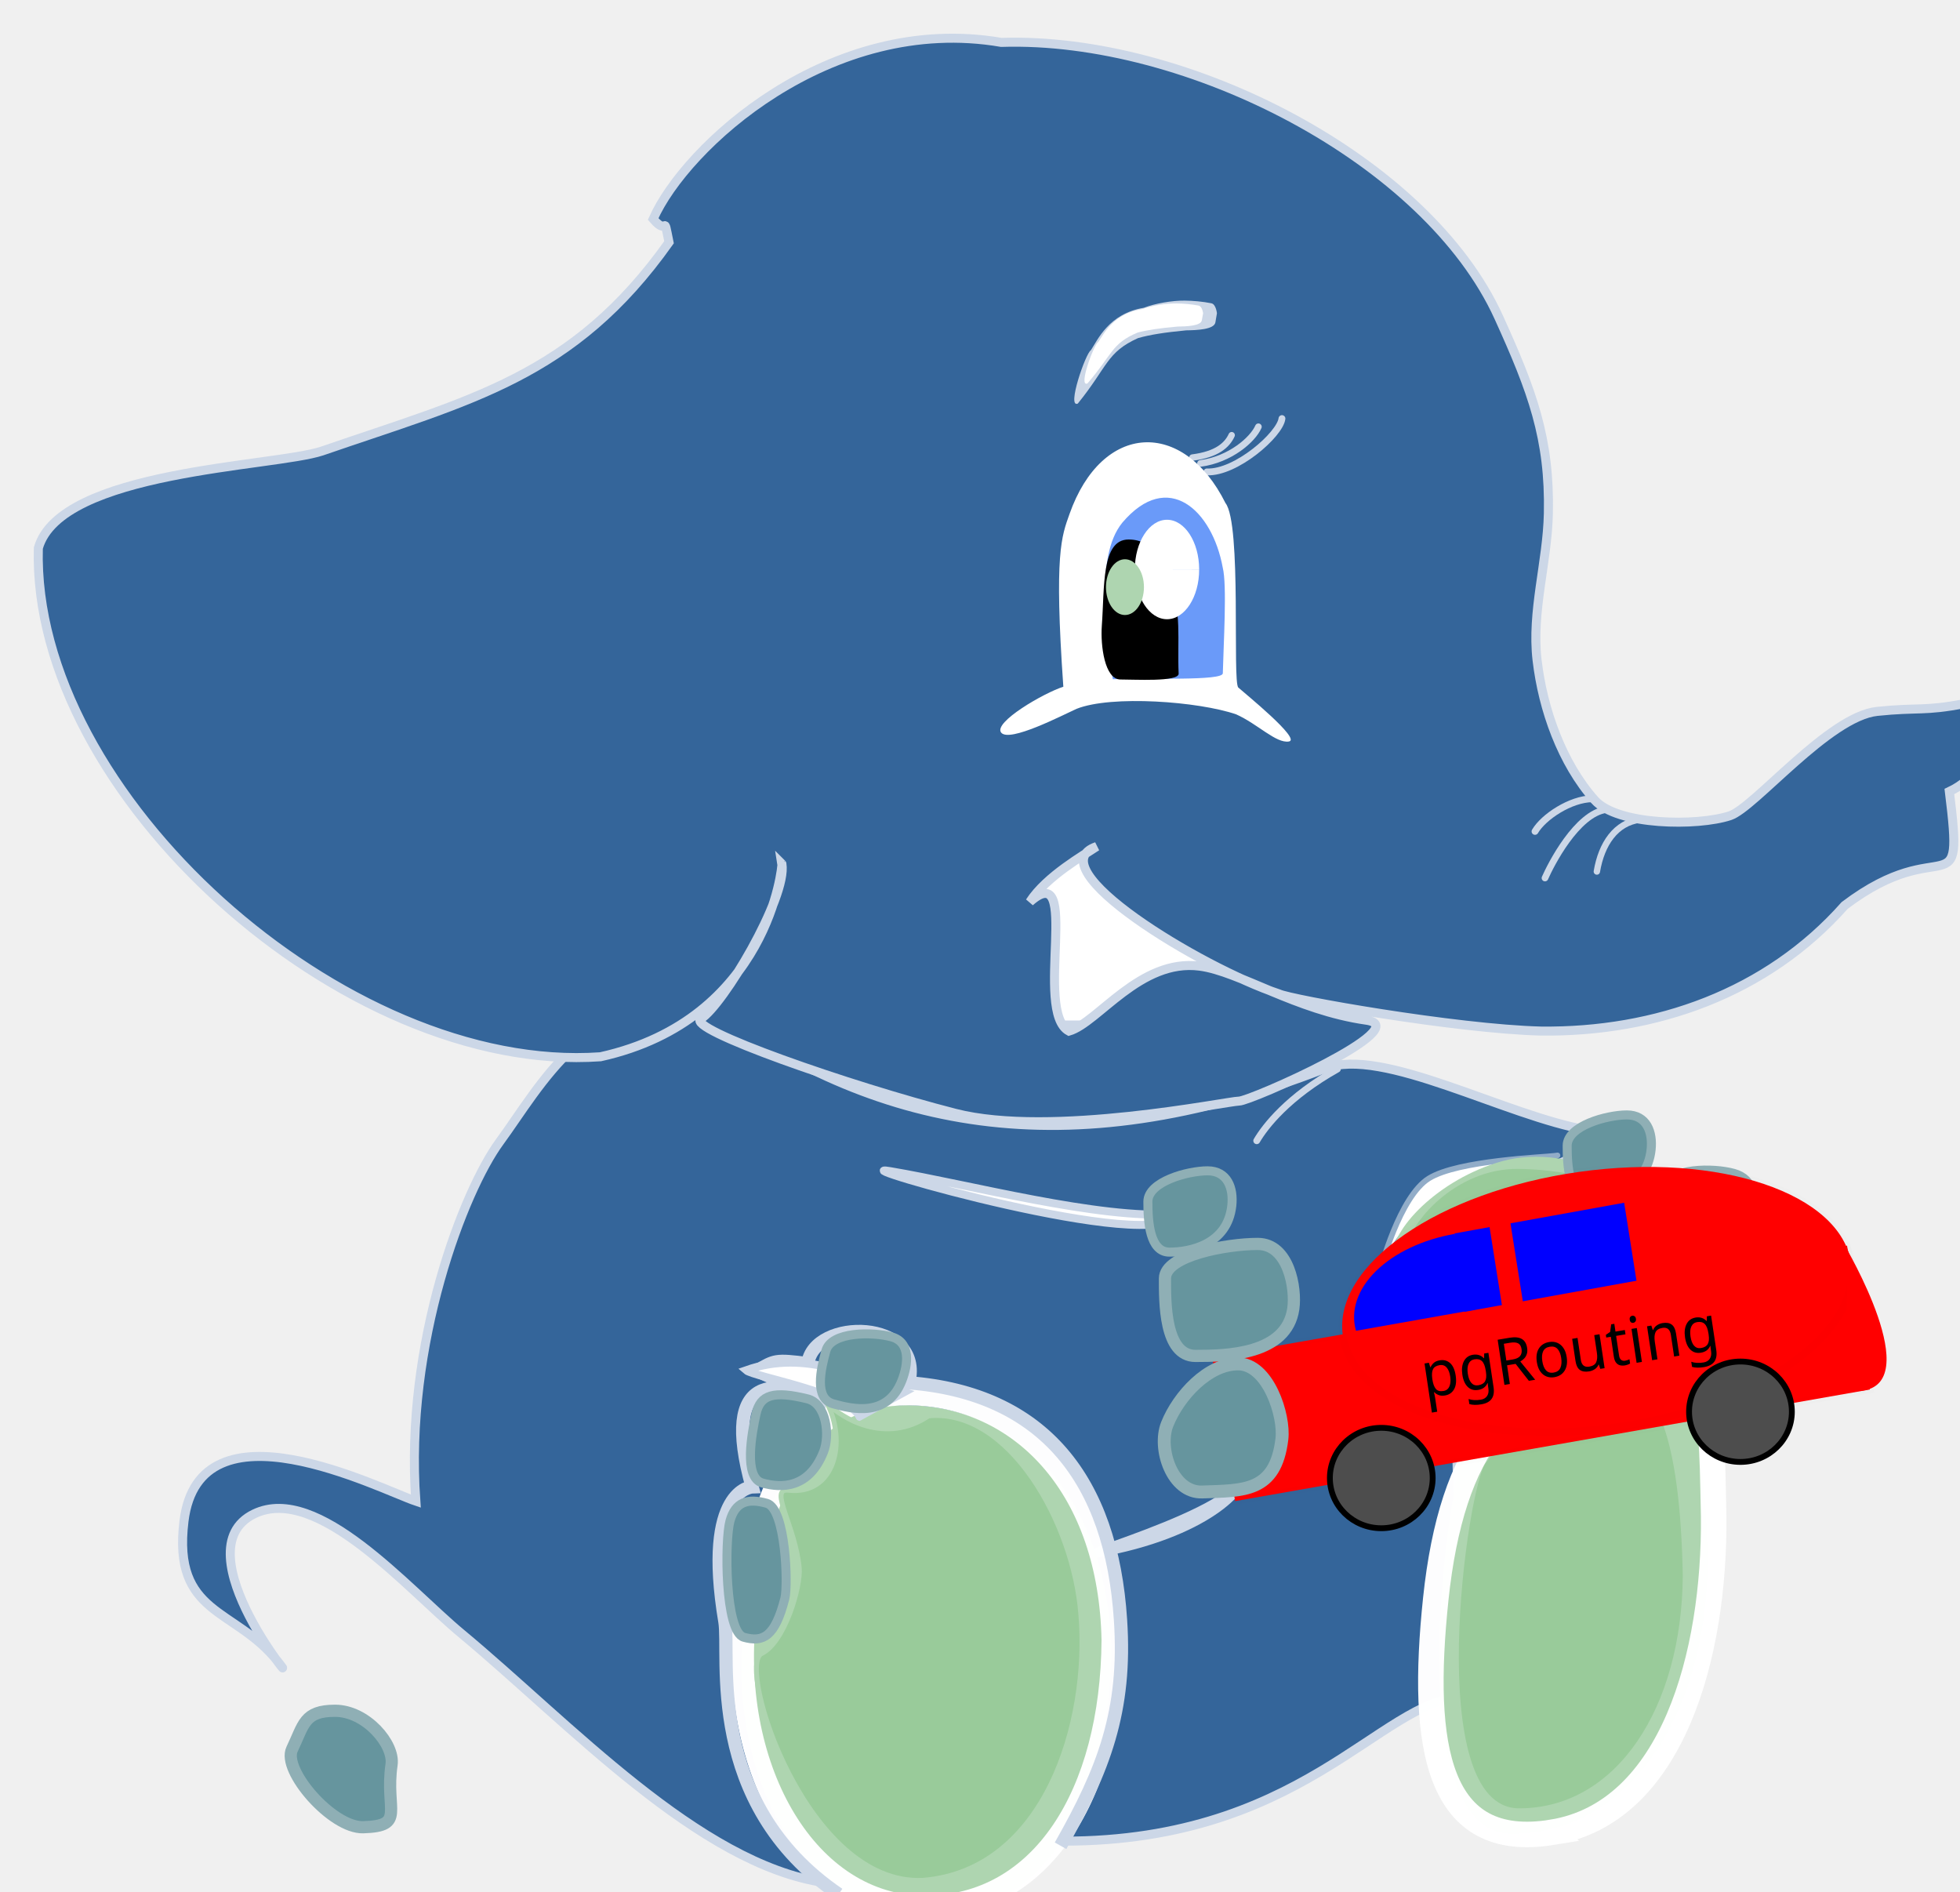
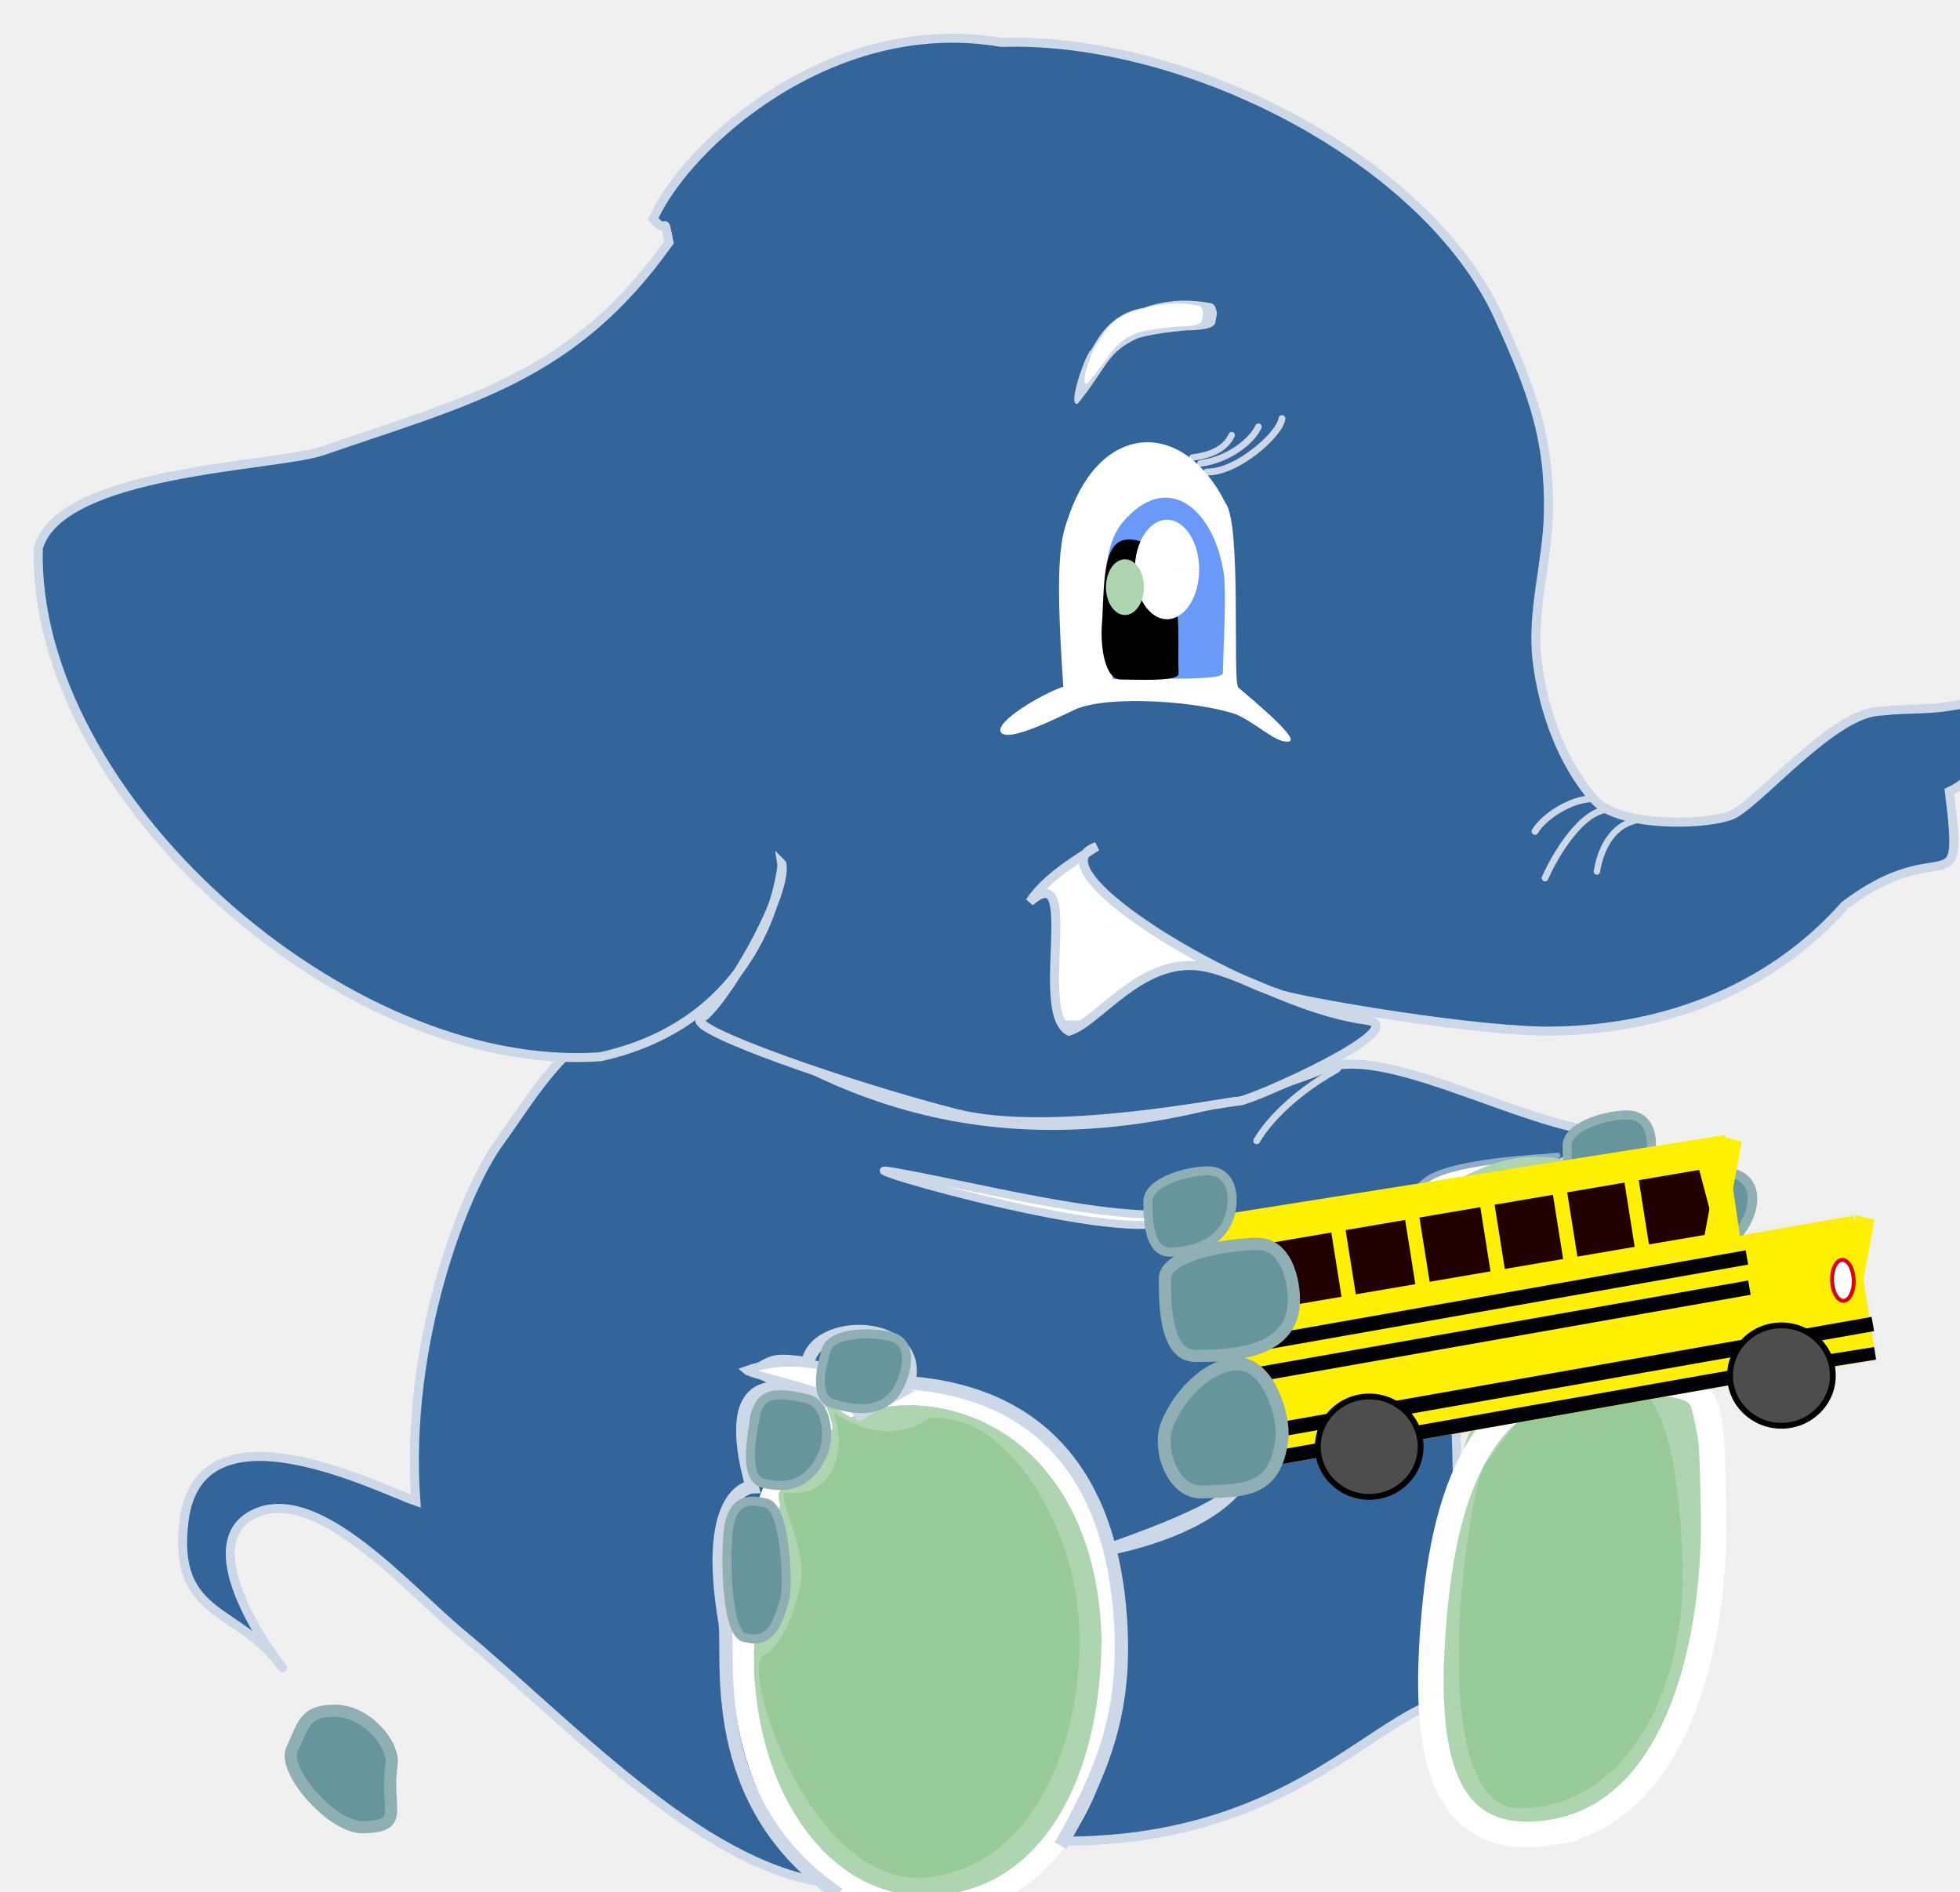
<svg xmlns="http://www.w3.org/2000/svg" width="738.499" height="712.609" id="svg2" version="1.1">
  <defs id="defs4">
    </defs>
  <g id="layer1" style="display:inline" transform="translate(-3.792174,-249.7327)">
+     <path style="display:inline;fill:#66959e;fill-opacity:1;stroke:#8fafb5;stroke-width:3.627;stroke-miterlimit:4;stroke-opacity:1" d="m 662.691,707.952 c -5.872,14.81 -21.423,13.504 -29.139,11.373 -7.717,-2.132 -5.097,-14.169 -2.965,-21.885 2.132,-7.717 18.717,-7.676 26.433,-5.545 7.717,2.132 8.262,9.523 5.671,16.057 z" id="path3771-5" />
    <rect style="fill:#fefdff;fill-opacity:1;stroke:#ccd7e7;stroke-width:0.1;stroke-linecap:round;stroke-miterlimit:4;stroke-opacity:1;stroke-dasharray:none;stroke-dashoffset:0" id="rect3040" width="113.492" height="87.302" x="398.924" y="444.338" />
    <rect style="fill:#ffffff;fill-opacity:1;stroke:#ccd7e7;stroke-width:9.595;stroke-linecap:round;stroke-miterlimit:4;stroke-opacity:1;stroke-dasharray:none;stroke-dashoffset:0" id="rect3048" width="103.544" height="92.645" x="356.047" y="296.615" transform="translate(3.792174,249.7327)" />
    <path style="display:inline;fill:#34659a;fill-opacity:1;stroke:#ccd7e7;stroke-width:3.4;stroke-linecap:butt;stroke-linejoin:miter;stroke-miterlimit:4;stroke-dasharray:none;stroke-opacity:1" d="M 314.497,959.017 C 266.854,951.941 218.41,899.015 177.639,865.159 157.336,848.309 123.468,808.674 99.653,820.033 71.031,833.683 120.152,890.507 108.453,875.68 92.413,855.351 68.758,858.492 73.113,822.836 c 5.769,-47.23 73.711,-12.172 87.356,-7.558 -4.328,-59.705 18.249,-117.149 31.546,-135.311 15.932,-21.761 32.642,-55.433 76.78,-52.353 64.159,47.231 136,62.87 234.176,24.667 21.681,-8.437 68.108,17.949 99.209,23.247 29.185,4.971 -79.921,29.793 -61.947,53.317 17.528,22.94 9.606,90.119 15.467,118.387 3.754,18.109 -2.835,23.542 -0.685,41.911 -31.156,0.645 -60.934,56.126 -155.16,54.177 -50.356,-50.637 -83.697,-10.602 -85.36,15.696 z" id="path3034-2" />
    <path style="fill:#ffffff;fill-opacity:1;stroke:#91acc8;stroke-width:2.097;stroke-miterlimit:4;stroke-dasharray:none;stroke-opacity:1" d="m 589.94,685.126 c 4.735,-0.639 -15.214,1.429 -31.726,9.268 -28.826,13.686 -35.324,38.475 -34.825,35.855 0.499,-2.619 7.789,-29.741 18.781,-36.566 10.992,-6.826 43.035,-7.918 47.77,-8.557 z" id="path4002" />
    <path style="fill:#34659a;fill-opacity:1;stroke:#ccd7e7;stroke-width:3.4;stroke-linecap:butt;stroke-linejoin:miter;stroke-miterlimit:4;stroke-dasharray:none;stroke-opacity:1" d="m 298.405,575.196 c 0.256,0.171 -4.858,58.615 -68.37,72.669 -96.419,6.813 -214.373,-98.98 -211.798,-191.64 8.255,-29.304 88.636,-30.56 106.824,-36.545 56.015,-19.368 94.7,-27.777 130.806,-78.67 -2.389,-11.862 -0.112,-1.858 -5.974,-8.777 12.074,-27.267 66.589,-77.636 131.178,-66.528 70.147,-2.253 160.489,44.204 187.427,103.559 12.58,27.718 19.284,45.6 18.697,73.868 -0.384,18.49 -6.404,36.95 -4.255,55.319 2.163,18.49 9.339,38.8 21.711,52.71 8.543,9.605 38.759,9.919 50.964,5.887 9.266,-3.061 37.181,-37.398 55.451,-39.303 15.535,-1.62 17.692,0.035 33.023,-2.946 12.256,-2.383 14.149,23.76 -5.804,33.135 5.622,45.571 -1.76,14.406 -39.443,42.918 -29.365,33.184 -71.373,47.825 -114.439,47.329 -32.288,-0.827 -94.512,-11.902 -98.768,-14.03 -29.43,-9.776 -91.61,-47.715 -68.654,-55.488 -4.418,3.017 -18.888,11.111 -25.161,20.852 19.665,-17.383 1.255,41.445 14.741,48.695 10.917,-3.176 26.768,-27.424 49.258,-24.488 15.028,1.962 36.228,16.605 62.828,20.368 19.032,2.693 -43.729,30.473 -47.985,30.473 -4.255,0 -70.895,13.831 -106.905,4.609 -39.89,-10.215 -102.027,-31.898 -95.854,-35.64 8.135,-4.932 32.625,-45.724 30.501,-58.337 z" id="path3034" />
    <path d="m 409.89,401.783 c -4.282,1.849 2.998,-19.077 4.924,-20.105 2.566,-3.893 6.766,-13.79 19.957,-15.992 4.397,-1.686 10.751,-2.744 15.384,-2.698 3.329,0.033 6.765,0.351 10.065,1.006 1.757,0.349 2.096,3.77 2.096,3.77 l -0.582,3.431 c -0.46,2.712 -7.13,2.945 -11.025,2.994 -8.272,0.799 -13.623,1.646 -18.087,2.91 -11.904,5.343 -11.355,10.629 -22.733,24.685 z" id="path3046-7" style="display:inline;fill:#ccd7e7;fill-opacity:1;stroke-width:0.1;stroke-miterlimit:4;stroke-dasharray:none" />
    <g id="g3959" transform="translate(-27.73078,54.85372)">
      <g id="g3909">
        <path style="fill:none;stroke:#ccd7e7;stroke-width:2.407;stroke-linecap:round;stroke-linejoin:miter;stroke-miterlimit:4;stroke-dasharray:none;stroke-dashoffset:0;stroke-opacity:1" d="m 480.793,367.257 c 9.222,-1.178 13.073,-4.647 14.808,-8.429" id="path3882" />
        <path style="display:inline;fill:none;stroke:#ccd7e7;stroke-width:2.502;stroke-linecap:round;stroke-linejoin:miter;stroke-miterlimit:4;stroke-dasharray:none;stroke-dashoffset:0;stroke-opacity:1" d="m 483.851,369.469 c 11.205,-1.508 19.71,-8.969 21.818,-13.809" id="path3882-5" />
        <path style="display:inline;fill:none;stroke:#ccd7e7;stroke-width:2.57;stroke-linecap:round;stroke-linejoin:miter;stroke-miterlimit:4;stroke-dasharray:none;stroke-dashoffset:0;stroke-opacity:1" d="m 486.274,372.667 c 10.979,0.466 27.586,-14.157 28.274,-20.097" id="path3882-3" />
      </g>
    </g>
    <g id="g3104" transform="translate(-644.9404,75.38559)">
      <path d="m 1058.447,318.835 c -3.561,1.437 2.493,-14.831 4.094,-15.63 2.133,-3.027 5.627,-10.72 16.595,-12.433 3.656,-1.311 8.94,-2.133 12.793,-2.097 2.768,0.026 5.625,0.273 8.37,0.782 1.461,0.271 1.743,2.931 1.743,2.931 l -0.484,2.667 c -0.383,2.108 -5.929,2.289 -9.168,2.327 -6.879,0.621 -11.328,1.279 -15.04,2.262 -9.898,4.154 -9.442,8.263 -18.903,19.191 z" id="path3046" style="fill:#ffffff;fill-opacity:1;stroke-width:0.1;stroke-miterlimit:4;stroke-dasharray:none" />
      <path id="path2985" d="m 1025.964,450.358 c -3.104,-3.837 16.136,-14.986 23.416,-17.284 -3.523,-50.323 -0.616,-56.728 2.307,-65.019 12.277,-34.823 42.975,-35.903 58.785,-4.182 6.167,7.826 2.549,67.433 4.839,69.502 2.29,2.07 23.906,19.567 19.049,20.327 -4.857,0.76 -11.707,-6.592 -19.875,-10.236 -14.153,-4.859 -46.946,-7.317 -60.123,-2.069 -5.383,2.426 -25.295,12.797 -28.399,8.96 z" style="fill:#ffffff;fill-opacity:1;fill-rule:nonzero;stroke:none" />
      <path id="path2988" d="m 1064.722,397.218 c 0.712,-8.924 1.255,-18.998 6.882,-25.961 17.229,-20.284 33.902,-4.64 37.833,16.901 1.673,6.555 0.289,29.041 0.035,39.857 -0.069,2.929 -27.462,1.655 -41.44,2.224 0,0 -4.189,-21.994 -3.309,-33.021 z" style="fill:#6a9af9;fill-opacity:1" />
      <path id="path2994" d="m 1089.371,393.954 c 4.756,10.413 2.894,21.484 3.457,34.17 0.143,3.222 -17.055,2.187 -21.87,2.218 -6.016,0.038 -7.613,-12.809 -7.073,-20.243 1.064,-14.64 -0.217,-32.499 10.064,-32.499 10.28,0 12.31,9.538 15.423,16.354 z" style="fill:#000000;fill-opacity:1" />
      <path transform="translate(690.7641,0.131237)" d="m 409.796,388.771 a 12.12,18.737 0 0 1 -12.114,18.737 12.12,18.737 0 0 1 -12.125,-18.72 12.12,18.737 0 0 1 12.103,-18.754 12.12,18.737 0 0 1 12.136,18.703 l -12.12,0.034 z" id="path2999" style="fill:#ffffff;fill-opacity:1" />
    </g>
    <ellipse ry="10.506" rx="7.154" cy="470.931" cx="427.661" id="path2999-1" style="display:inline;fill:#aed5b0;fill-opacity:1;stroke-width:0.553" />
    <path style="fill:#ffffff;fill-opacity:1;stroke:#ccd7e7;stroke-width:3;stroke-miterlimit:4;stroke-dasharray:none;stroke-opacity:1" id="path4000" d="m 446.731,707.149 c -5.58,15.798 -128.541,-19.736 -107.563,-16.199 29.934,5.047 78.636,18.223 107.563,16.199 z" />
    <path style="display:inline;fill:#ffffff;fill-opacity:1;stroke:#ccd7e7;stroke-width:3.227;stroke-miterlimit:4;stroke-dasharray:none;stroke-opacity:1" id="path4000-0" d="m 471.483,804.01 c 5.625,14.743 -83.702,37.621 -46.946,29.421 37.879,-8.45 51.376,-25.895 46.946,-29.421 z" />
    <g id="g4349" transform="translate(-28.49446,58.74464)">
      <path id="path3976" d="m 380.241,913.536 c -44.074,0 -73.768,-51.252 -67.877,-108.806 6.052,-59.121 27.895,-86.099 64.837,-84.279 40.194,1.981 72.685,35.704 73.819,92.567 -0.4,58.021 -26.704,100.518 -70.779,100.518 z" style="fill:#aed5b0;fill-opacity:1;stroke:#ffffff;stroke-width:5.545;stroke-miterlimit:4;stroke-opacity:0" />
      <path id="path3976-7" d="m 380.772,909.383 c -44.074,0 -73.768,-51.252 -67.877,-108.806 6.052,-59.121 27.895,-86.099 64.837,-84.279 40.194,1.981 72.685,35.704 73.819,92.567 -0.4,58.021 -26.705,100.518 -70.779,100.518 z" style="display:inline;fill:#aed5b0;fill-opacity:0;stroke:#ffffff;stroke-width:8.445;stroke-miterlimit:4;stroke-dasharray:none;stroke-opacity:0.986" />
      <g transform="translate(-2.072739,-1.03637)" id="g4323">
        <path style="fill:none;stroke:#ccd7e7;stroke-width:5;stroke-linecap:butt;stroke-linejoin:miter;stroke-miterlimit:4;stroke-dasharray:none;stroke-opacity:1" d="m 350.333,905.687 c -50.786,-34.61 -40.71,-89.993 -42.849,-102.78 -8.362,-49.991 10.26,-50.694 10.26,-50.694 -12.17,-43.824 9.355,-40.68 28.53,-31.849 l -26.719,-11.905 c 6.849,-3.913 6.854,-4.254 19.184,-2.687 2.176,-17.359 43.851,-17.037 38.021,7.213 50.801,3.883 76.39,36.667 79.79,89.318 2.286,34.378 -6.341,56.47 -22.586,85.093" id="path4231" />
        <path style="fill:#ffffff;fill-opacity:1;stroke:#ccd7e7;stroke-width:3;stroke-miterlimit:4;stroke-dasharray:none;stroke-opacity:1" d="m 375.121,716.505 c -1.201,0.665 -15.684,8.498 -16.885,9.164 -4.701,-9.05 -39.974,-14.945 -42.745,-17.421 22.787,-8.041 42.301,2.868 59.63,8.257 z" id="path3997" />
        <path style="fill:#99cb9a;fill-opacity:1;stroke:#aed5b0;stroke-width:1.842;stroke-miterlimit:4;stroke-dasharray:none;stroke-opacity:1" d="m 441.588,799.966 c 3.527,41.312 -13.673,96.699 -59.415,100.451 -44.103,2.238 -70.379,-80.785 -60.87,-85.412 8.758,-4.261 14.849,-25.314 14.203,-32.245 -1.468,-15.771 -11.616,-30.166 -4.124,-29.304 17.594,2.024 22.119,-18.407 14.527,-32.924 5.45,5.778 22.041,15.885 38.328,4.915 30.526,-2.886 54.694,40.687 57.35,74.519 z" id="path3970" />
        <path style="display:inline;fill:#66959e;fill-opacity:1;stroke:#8fafb5;stroke-width:3.4;stroke-miterlimit:4;stroke-opacity:1" d="m 374.157,712.233 c -5.504,13.881 -18.594,10.677 -25.827,8.679 -7.233,-1.998 -4.778,-12.785 -2.779,-20.018 1.998,-7.233 17.543,-7.195 24.776,-5.197 7.233,1.998 6.259,10.411 3.83,16.536 z" id="path3771-5-3" />
        <path style="display:inline;fill:#66959e;fill-opacity:1;stroke:#8fafb5;stroke-width:3.4;stroke-miterlimit:4;stroke-opacity:1" d="m 344.685,738.96 c -5.504,13.881 -15.803,13.78 -23.036,11.782 -7.233,-1.998 -4.03,-18.698 -2.43,-26.029 1.596,-7.313 6.649,-8.78 19.33,-5.692 7.291,1.775 8.564,13.815 6.136,19.94 z" id="path3771-5-5" />
        <path style="display:inline;fill:#66959e;fill-opacity:1;stroke:#8fafb5;stroke-width:3.4;stroke-miterlimit:4;stroke-opacity:1" d="m 330.081,794.236 c -3.707,14.465 -8.198,16.618 -15.431,14.62 -7.233,-1.998 -7.253,-36.547 -5.255,-43.78 1.998,-7.233 6.663,-8.718 13.885,-6.682 7.201,2.03 8.074,30.873 6.801,35.843 z" id="path3771-5-6" />
      </g>
    </g>
    <path style="display:inline;fill:#66959e;fill-opacity:1;stroke:#8fafb5;stroke-width:4.595;stroke-miterlimit:4;stroke-opacity:1" d="m 151.325,914.524 c -2.51,17.384 5.481,23.113 -10.68,23.608 -11.7,0.358 -30.612,-21.48 -26.809,-29.402 4.455,-9.282 4.499,-14.477 16.205,-14.477 11.706,0 22.392,12.601 21.284,20.271 z" id="path3771-3-6-9" />
    <path style="display:inline;fill:#aed5b0;fill-opacity:1;stroke:#ffffff;stroke-width:5.545;stroke-miterlimit:4;stroke-opacity:0" d="m 573.321,940.564 c -44.074,0 -23.448,-142.306 -15.022,-152.334 12.355,-14.704 9.646,-18.398 42.037,-34.533 36.021,-17.944 45.74,27.413 46.873,84.276 -0.4,58.021 -29.814,102.591 -73.888,102.591 z" id="path3976-6" />
    <path style="display:inline;fill:#ffffff;fill-opacity:0;stroke:#ffffff;stroke-width:9.614;stroke-miterlimit:4;stroke-dasharray:none;stroke-opacity:0.986" d="m 588.681,940.026 c -43.345,7.072 -49.784,-31.927 -43.914,-87.881 6.03,-57.476 27.796,-83.704 64.607,-81.935 40.052,1.925 38.971,-4.484 40.1,50.797 0.513,51.851 -15.395,111.611 -60.794,119.018 z" id="path3976-7-2" />
    <path style="display:inline;fill:#99cb9a;fill-opacity:1;stroke:#ffffff;stroke-width:4.682;stroke-miterlimit:4;stroke-opacity:0" d="m 576.191,931.013 c -36.773,0 -19.564,-121.611 -12.533,-130.181 10.309,-12.565 8.048,-15.722 35.073,-29.511 30.054,-15.334 38.162,23.427 39.108,72.02 -0.333,49.583 -24.875,87.672 -61.648,87.672 z" id="path3976-6-1" />
    <g id="g3094" transform="translate(-27.73078,54.85372)">
      <path id="path3976-6-6" d="m 576.626,692.499 c -32.51,0 -19.857,-17.478 -20.455,-23.221 -1.136,-10.916 17.335,-30.187 41.227,-36.898 26.569,-7.463 61.627,10.563 62.463,34.211 -0.295,24.13 -50.725,25.908 -83.234,25.908 z" style="display:inline;fill:#aed5b0;fill-opacity:1;stroke:#ffffff;stroke-width:3.071;stroke-miterlimit:4;stroke-opacity:0" />
      <path id="path3976-6-6-7" d="m 587.506,688.24 c -25.08,0 -26.988,-15.739 -26.502,-21.525 0.918,-10.916 19.048,-31.741 42.526,-31.458 24.297,0.293 51.238,8.126 48.188,26.87 -0.227,18.952 -39.132,26.113 -64.213,26.113 z" style="display:inline;fill:#99cb9a;fill-opacity:1;stroke:#ffffff;stroke-width:2.391;stroke-miterlimit:4;stroke-opacity:0" />
    </g>
-     <g id="g4195" transform="translate(-17.41108,59.37998)">
-       <path id="path3771" d="m 485.336,644.542 c -1.609,14.845 -15.984,17.547 -23.488,17.547 -7.504,0 -8.141,-11.529 -8.141,-19.032 0,-7.504 14.994,-11.607 22.498,-11.607 7.504,0 9.841,6.542 9.131,13.092 z" style="fill:#66959e;fill-opacity:1;stroke:#8fafb5;stroke-width:3.4;stroke-miterlimit:4;stroke-opacity:1" />
-       <g transform="translate(0.656333,-9.600382)" id="g4176">
-         <rect transform="matrix(0.9848987,-0.1731314,0.1569041,0.9876138,0,0)" ry="0" style="fill:#ff0000;fill-opacity:1;stroke:#000000;stroke-width:2.778;stroke-miterlimit:4;stroke-dasharray:none;stroke-opacity:0.01" id="rect4115" width="242.857" height="54.883" x="359.832" y="783.287" />
-         <g id="g3966" transform="translate(103.088,43.75899)" />
-       </g>
-       <path id="path3771-3-6" d="m 504.203,732.484 c -2.421,20.132 -14.411,19.391 -30,19.964 -11.286,0.415 -16.887,-16.342 -13.219,-25.516 4.298,-10.749 15.407,-22.739 26.699,-22.739 11.291,0 17.588,19.408 16.52,28.291 z" style="display:inline;fill:#66959e;fill-opacity:1;stroke:#8fafb5;stroke-width:4.857;stroke-miterlimit:4;stroke-opacity:1" />
-       <path id="path3771-7" d="m 643.315,623.485 c -1.609,14.845 -15.984,17.547 -23.488,17.547 -7.504,0 -8.141,-11.529 -8.141,-19.032 0,-7.504 14.994,-11.607 22.498,-11.607 7.504,0 9.841,6.542 9.131,13.092 z" style="display:inline;fill:#66959e;fill-opacity:1;stroke:#8fafb5;stroke-width:3.4;stroke-miterlimit:4;stroke-opacity:1" />
-       <path id="path3771-5" d="m 680.102,648.572 c -5.872,14.81 -21.423,13.504 -29.139,11.373 -7.717,-2.132 -5.097,-14.169 -2.965,-21.885 2.132,-7.717 18.717,-7.676 26.433,-5.545 7.717,2.132 8.262,9.523 5.671,16.057 z" style="display:inline;fill:#66959e;fill-opacity:1;stroke:#8fafb5;stroke-width:3.627;stroke-miterlimit:4;stroke-opacity:1" />
-       <path id="path3771-3" d="m 508.505,683.392 c -2.51,17.384 -25.154,17.797 -36.859,17.797 -11.706,0 -11.505,-20.396 -11.505,-29.183 0,-8.787 23.247,-13.012 34.953,-13.012 11.706,0 14.518,16.728 13.411,24.398 z" style="display:inline;fill:#66959e;fill-opacity:1;stroke:#8fafb5;stroke-width:4.595;stroke-miterlimit:4;stroke-opacity:1" />
+     <g id="g4176" transform="translate(-14.42689,38.51994)">
+       <rect y="783.287" x="359.832" height="54.883" width="242.857" id="rect4115" style="fill:#fff000;fill-opacity:1;stroke:#000000;stroke-width:2.778;stroke-miterlimit:4;stroke-dasharray:none;stroke-opacity:0.01" ry="0" transform="matrix(0.9848987,-0.1731314,0.1569041,0.9876138,0,0)" />
+       <g transform="translate(103.088,43.75899)" id="g3966" />
    </g>
+     <path style="display:inline;fill:#66959e;fill-opacity:1;stroke:#8fafb5;stroke-width:3.4;stroke-miterlimit:4;stroke-opacity:1" d="m 625.904,682.865 c -1.609,14.845 -15.984,17.547 -23.488,17.547 -7.504,0 -8.141,-11.529 -8.141,-19.032 0,-7.504 14.994,-11.607 22.498,-11.607 7.504,0 9.841,6.542 9.131,13.092 z" id="path3771-7" />
    <g transform="rotate(180,545.795,461.5066)" style="display:inline" id="g3909-5">
      <path id="path3882-6" d="m 469.816,364.513 c 9.222,-1.178 14.576,-9.204 16.311,-19.573" style="fill:none;stroke:#ccd7e7;stroke-width:2.407;stroke-linecap:round;stroke-linejoin:miter;stroke-miterlimit:4;stroke-dasharray:none;stroke-dashoffset:0;stroke-opacity:1" />
      <path id="path3882-5-2" d="m 482.541,368.287 c 11.205,-1.508 21.02,-20.959 23.129,-25.799" style="display:inline;fill:none;stroke:#ccd7e7;stroke-width:2.502;stroke-linecap:round;stroke-linejoin:miter;stroke-miterlimit:4;stroke-dasharray:none;stroke-dashoffset:0;stroke-opacity:1" />
      <path id="path3882-3-9" d="m 487.856,372.35 c 8.215,-0.086 18.404,-6.857 21.574,-12.301" style="display:inline;fill:none;stroke:#ccd7e7;stroke-width:2.57;stroke-linecap:round;stroke-linejoin:miter;stroke-miterlimit:4;stroke-dasharray:none;stroke-dashoffset:0;stroke-opacity:1" />
    </g>
    <path id="path3882-3-9-0" d="m 507.704,652.493 c -18.546,10.418 -27.227,21.563 -30.397,27.006" style="display:inline;fill:none;stroke:#ccd7e7;stroke-width:2.57;stroke-linecap:round;stroke-linejoin:miter;stroke-miterlimit:4;stroke-dasharray:none;stroke-dashoffset:0;stroke-opacity:1" />
-     <ellipse style="fill:#ff0000;stroke:#000000;stroke-width:2.778;stroke-miterlimit:4;stroke-dasharray:none;stroke-opacity:0.01" id="path4620" cx="496.738" cy="816.436" rx="96.732" ry="48.593" transform="rotate(-8)" />
-     <ellipse style="fill:#4d4d4d;stroke:#000000;stroke-width:2.193;stroke-miterlimit:4;stroke-dasharray:none;stroke-opacity:1" id="path4622" cx="524.238" cy="806.571" rx="19.366" ry="18.912" />
-     <ellipse style="display:inline;fill:#4d4d4d;stroke:#000000;stroke-width:2.193;stroke-miterlimit:4;stroke-dasharray:none;stroke-opacity:1" id="path4622-7" cx="659.572" cy="781.593" rx="19.366" ry="18.912" />
-     <path style="fill:#ff0000;stroke:#000000;stroke-width:1px;stroke-linecap:butt;stroke-linejoin:miter;stroke-opacity:0" d="m 698.894,719.02 c 5.753,54.738 -19.665,56.82 5.753,54.738 25.418,-2.082 -5.753,-54.738 -5.753,-54.738 z" id="path4645" />
-     <path style="fill:#0000ff;stroke:#000000;stroke-width:2.257;stroke-miterlimit:4;stroke-dasharray:none;stroke-opacity:0" id="path4653" d="m 559.859,-986.1 a 36.913,40.105 0 0 1 -26.036,12.021 36.913,40.105 0 0 1 -26.222,-11.534 l 25.905,-28.57 z" transform="matrix(-0.7190131,0.6949966,-0.9301808,-0.3671017,0,0)" />
-     <rect style="fill:#0000ff;stroke:#000000;stroke-width:2.705;stroke-miterlimit:4;stroke-dasharray:none;stroke-opacity:0" id="rect4655" width="72.655" height="29.774" x="458.443" y="802.353" transform="matrix(0.9840371,-0.1779635,0.1255082,0.9920926,0,0)" />
    <flowRoot xml:space="preserve" id="flowRoot4714" style="fill:black;fill-opacity:1;stroke:none;font-family:sans-serif;font-style:normal;font-weight:normal;font-size:40px;line-height:1.25;letter-spacing:0px;word-spacing:0px">
      <flowRegion id="flowRegion4716">
        <rect id="rect4718" width="170.757" height="117.168" x="537.703" y="42.296" />
      </flowRegion>
      <flowPara id="flowPara4720" />
    </flowRoot>
-     <text xml:space="preserve" style="font-style:normal;font-variant:normal;font-weight:normal;font-stretch:normal;font-size:23.541px;line-height:1.25;font-family:Calibri;-inkscape-font-specification:'Calibri, Normal';font-variant-ligatures:normal;font-variant-caps:normal;font-variant-numeric:normal;font-feature-settings:normal;text-align:start;letter-spacing:0px;word-spacing:0px;writing-mode:lr-tb;text-anchor:start;fill:#000000;fill-opacity:1;stroke:none;stroke-width:0.589" x="429.011" y="835.748" id="text4724" transform="matrix(0.9641239,-0.1611178,0.1518435,1.011836,0,0)">
-       <tspan id="tspan4722" x="429.011" y="835.748" style="font-style:normal;font-variant:normal;font-weight:normal;font-stretch:normal;font-size:23.541px;font-family:Calibri;-inkscape-font-specification:'Calibri, Normal';font-variant-ligatures:normal;font-variant-caps:normal;font-variant-numeric:normal;font-feature-settings:normal;text-align:start;writing-mode:lr-tb;text-anchor:start;stroke-width:0.589">pgRouting</tspan>
-     </text>
-     <rect style="fill:#ff0000;stroke:#000000;stroke-width:3.427;stroke-miterlimit:4;stroke-dasharray:none;stroke-opacity:0" id="rect4726" width="8.072" height="42.957" x="450.586" y="847.998" transform="matrix(0.9591234,-0.2829881,0.1563175,0.9877069,0,0)" />
-     <rect style="display:inline;fill:#ff0000;stroke:#000000;stroke-width:3.427;stroke-miterlimit:4;stroke-dasharray:none;stroke-opacity:0" id="rect4726-2" width="8.072" height="42.957" x="502.549" y="854.497" transform="matrix(0.9591234,-0.2829881,0.1563175,0.9877069,0,0)" />
+     <rect style="fill:#fff000;fill-opacity:1;stroke:#000000;stroke-width:3.027;stroke-miterlimit:4;stroke-dasharray:none;stroke-opacity:0" id="rect1628" width="199.656" height="41.98" x="348.144" y="771.195" transform="matrix(0.9877222,-0.1562206,0.1461461,0.989263,0,0)" />
+     <path style="fill:#66959e;fill-opacity:1;stroke:#8fafb5;stroke-width:3.4;stroke-miterlimit:4;stroke-opacity:1" d="m 467.925,703.922 c -1.609,14.845 -15.984,17.547 -23.488,17.547 -7.504,0 -8.141,-11.529 -8.141,-19.032 0,-7.504 14.994,-11.607 22.498,-11.607 7.504,0 9.841,6.542 9.131,13.092 z" id="path3771" />
+     <rect style="fill:#210000;fill-opacity:1;stroke:#000000;stroke-width:2.991;stroke-miterlimit:4;stroke-dasharray:none;stroke-opacity:0" id="rect1653" width="203.121" height="24.531" x="279.219" y="789.781" transform="matrix(0.9858203,-0.1678046,0.2176501,0.9760269,0,0)" />
+     <rect style="display:inline;fill:#000006;fill-opacity:1;stroke:#000000;stroke-width:1.573;stroke-miterlimit:4;stroke-dasharray:none;stroke-opacity:0" id="rect1661-7" width="20.528" height="4.796" x="562.198" y="858.96" transform="rotate(-9)" />
+     <rect style="fill:#000006;fill-opacity:1;stroke:#000000;stroke-width:2.778;stroke-miterlimit:4;stroke-dasharray:none;stroke-opacity:0" id="rect1686" width="201.639" height="5.45" x="324.679" y="824.709" transform="rotate(-10)" />
+     <rect style="display:inline;fill:#000006;fill-opacity:1;stroke:#000000;stroke-width:2.778;stroke-miterlimit:4;stroke-dasharray:none;stroke-opacity:0" id="rect1686-8" width="201.639" height="5.45" x="323.637" y="836.068" transform="rotate(-10)" />
+     <rect style="display:inline;fill:#000006;fill-opacity:1;stroke:#000000;stroke-width:2.778;stroke-miterlimit:4;stroke-dasharray:none;stroke-opacity:0" id="rect1686-84" width="201.639" height="5.45" x="324.798" y="857.969" transform="rotate(-10)" />
+     <rect style="display:inline;fill:#000006;fill-opacity:1;stroke:#000000;stroke-width:2.778;stroke-miterlimit:4;stroke-dasharray:none;stroke-opacity:0" id="rect1686-9" width="201.639" height="5.45" x="324.706" y="868.218" transform="rotate(-10)" />
+     <rect style="display:inline;fill:#000006;fill-opacity:1;stroke:#000000;stroke-width:2.778;stroke-miterlimit:4;stroke-dasharray:none;stroke-opacity:0" id="rect1686-6" width="201.639" height="5.45" x="367.049" y="857.641" transform="rotate(-10)" />
+     <ellipse style="display:inline;fill:#4d4d4d;stroke:#000000;stroke-width:2.193;stroke-miterlimit:4;stroke-dasharray:none;stroke-opacity:1" id="path4622-7" cx="675.013" cy="767.969" rx="19.366" ry="18.912" />
+     <ellipse style="fill:#4d4d4d;stroke:#000000;stroke-width:2.193;stroke-miterlimit:4;stroke-dasharray:none;stroke-opacity:1" id="path4622" cx="519.697" cy="794.763" rx="19.366" ry="18.912" />
+     <path style="display:inline;fill:#66959e;fill-opacity:1;stroke:#8fafb5;stroke-width:4.857;stroke-miterlimit:4;stroke-opacity:1" d="m 486.792,791.864 c -2.421,20.132 -14.411,19.391 -30,19.964 -11.286,0.415 -16.887,-16.342 -13.219,-25.516 4.298,-10.749 15.407,-22.739 26.699,-22.739 11.291,0 17.588,19.408 16.52,28.291 z" id="path3771-3-6" />
+     <path style="display:inline;fill:#66959e;fill-opacity:1;stroke:#8fafb5;stroke-width:4.595;stroke-miterlimit:4;stroke-opacity:1" d="m 491.094,742.772 c -2.51,17.384 -25.154,17.797 -36.859,17.797 -11.706,0 -11.505,-20.396 -11.505,-29.183 0,-8.787 23.247,-13.012 34.953,-13.012 11.706,0 14.518,16.728 13.411,24.398 z" id="path3771-3" />
+     <rect style="fill:#fff000;fill-opacity:1;stroke:#000000;stroke-width:2.966;stroke-miterlimit:4;stroke-dasharray:none;stroke-opacity:0" id="rect1729" width="5.465" height="28.914" x="499.421" y="800.491" transform="matrix(0.9812992,-0.1924887,0.1569757,0.9876025,0,0)" />
+     <rect style="display:inline;fill:#fff000;fill-opacity:1;stroke:#000000;stroke-width:2.966;stroke-miterlimit:4;stroke-dasharray:none;stroke-opacity:0" id="rect1729-7" width="5.465" height="28.914" x="387.306" y="797.787" transform="matrix(0.9812992,-0.1924887,0.1569757,0.9876025,0,0)" />
+     <rect style="display:inline;fill:#fff000;fill-opacity:1;stroke:#000000;stroke-width:2.966;stroke-miterlimit:4;stroke-dasharray:none;stroke-opacity:0" id="rect1729-0" width="5.465" height="28.914" x="472.054" y="799.065" transform="matrix(0.9812992,-0.1924887,0.1569757,0.9876025,0,0)" />
+     <rect style="display:inline;fill:#fff000;fill-opacity:1;stroke:#000000;stroke-width:2.966;stroke-miterlimit:4;stroke-dasharray:none;stroke-opacity:0" id="rect1729-3" width="5.465" height="28.914" x="444.286" y="797.951" transform="matrix(0.9812992,-0.1924887,0.1569757,0.9876025,0,0)" />
+     <rect style="display:inline;fill:#fff000;fill-opacity:1;stroke:#000000;stroke-width:2.966;stroke-miterlimit:4;stroke-dasharray:none;stroke-opacity:0" id="rect1729-79" width="5.465" height="28.914" x="415.541" y="797.726" transform="matrix(0.9812992,-0.1924887,0.1569757,0.9876025,0,0)" />
+     <rect style="display:inline;fill:#fff000;fill-opacity:1;stroke:#000000;stroke-width:3.482;stroke-miterlimit:4;stroke-dasharray:none;stroke-opacity:0" id="rect1729-71" width="7.587" height="28.7" x="447.916" y="790.678" transform="matrix(0.9853748,-0.1704008,0.2555244,0.9668026,0,0)" />
+     <rect style="display:inline;fill:#fff000;fill-opacity:1;stroke:#000000;stroke-width:3.959;stroke-miterlimit:4;stroke-dasharray:none;stroke-opacity:0" id="rect1729-71-6" width="7.347" height="38.32" x="-774.397" y="503.219" transform="matrix(-0.9710431,-0.2389042,-0.1826467,0.9831786,0,0)" />
+     <rect style="display:inline;fill:#fff000;fill-opacity:1;stroke:#000000;stroke-width:3.959;stroke-miterlimit:4;stroke-dasharray:none;stroke-opacity:0" id="rect1729-71-6-2" width="7.347" height="38.32" x="-829.037" y="519.993" transform="matrix(-0.9710431,-0.2389042,-0.1826467,0.9831786,0,0)" />
+     <ellipse style="fill:#ffffff;fill-opacity:1;stroke:#dc0000;stroke-width:1.478;stroke-miterlimit:4;stroke-dasharray:none;stroke-opacity:0.991" id="path1657" cx="672.199" cy="756.012" rx="4.087" ry="7.72" transform="rotate(-2)" />
  </g>
</svg>
